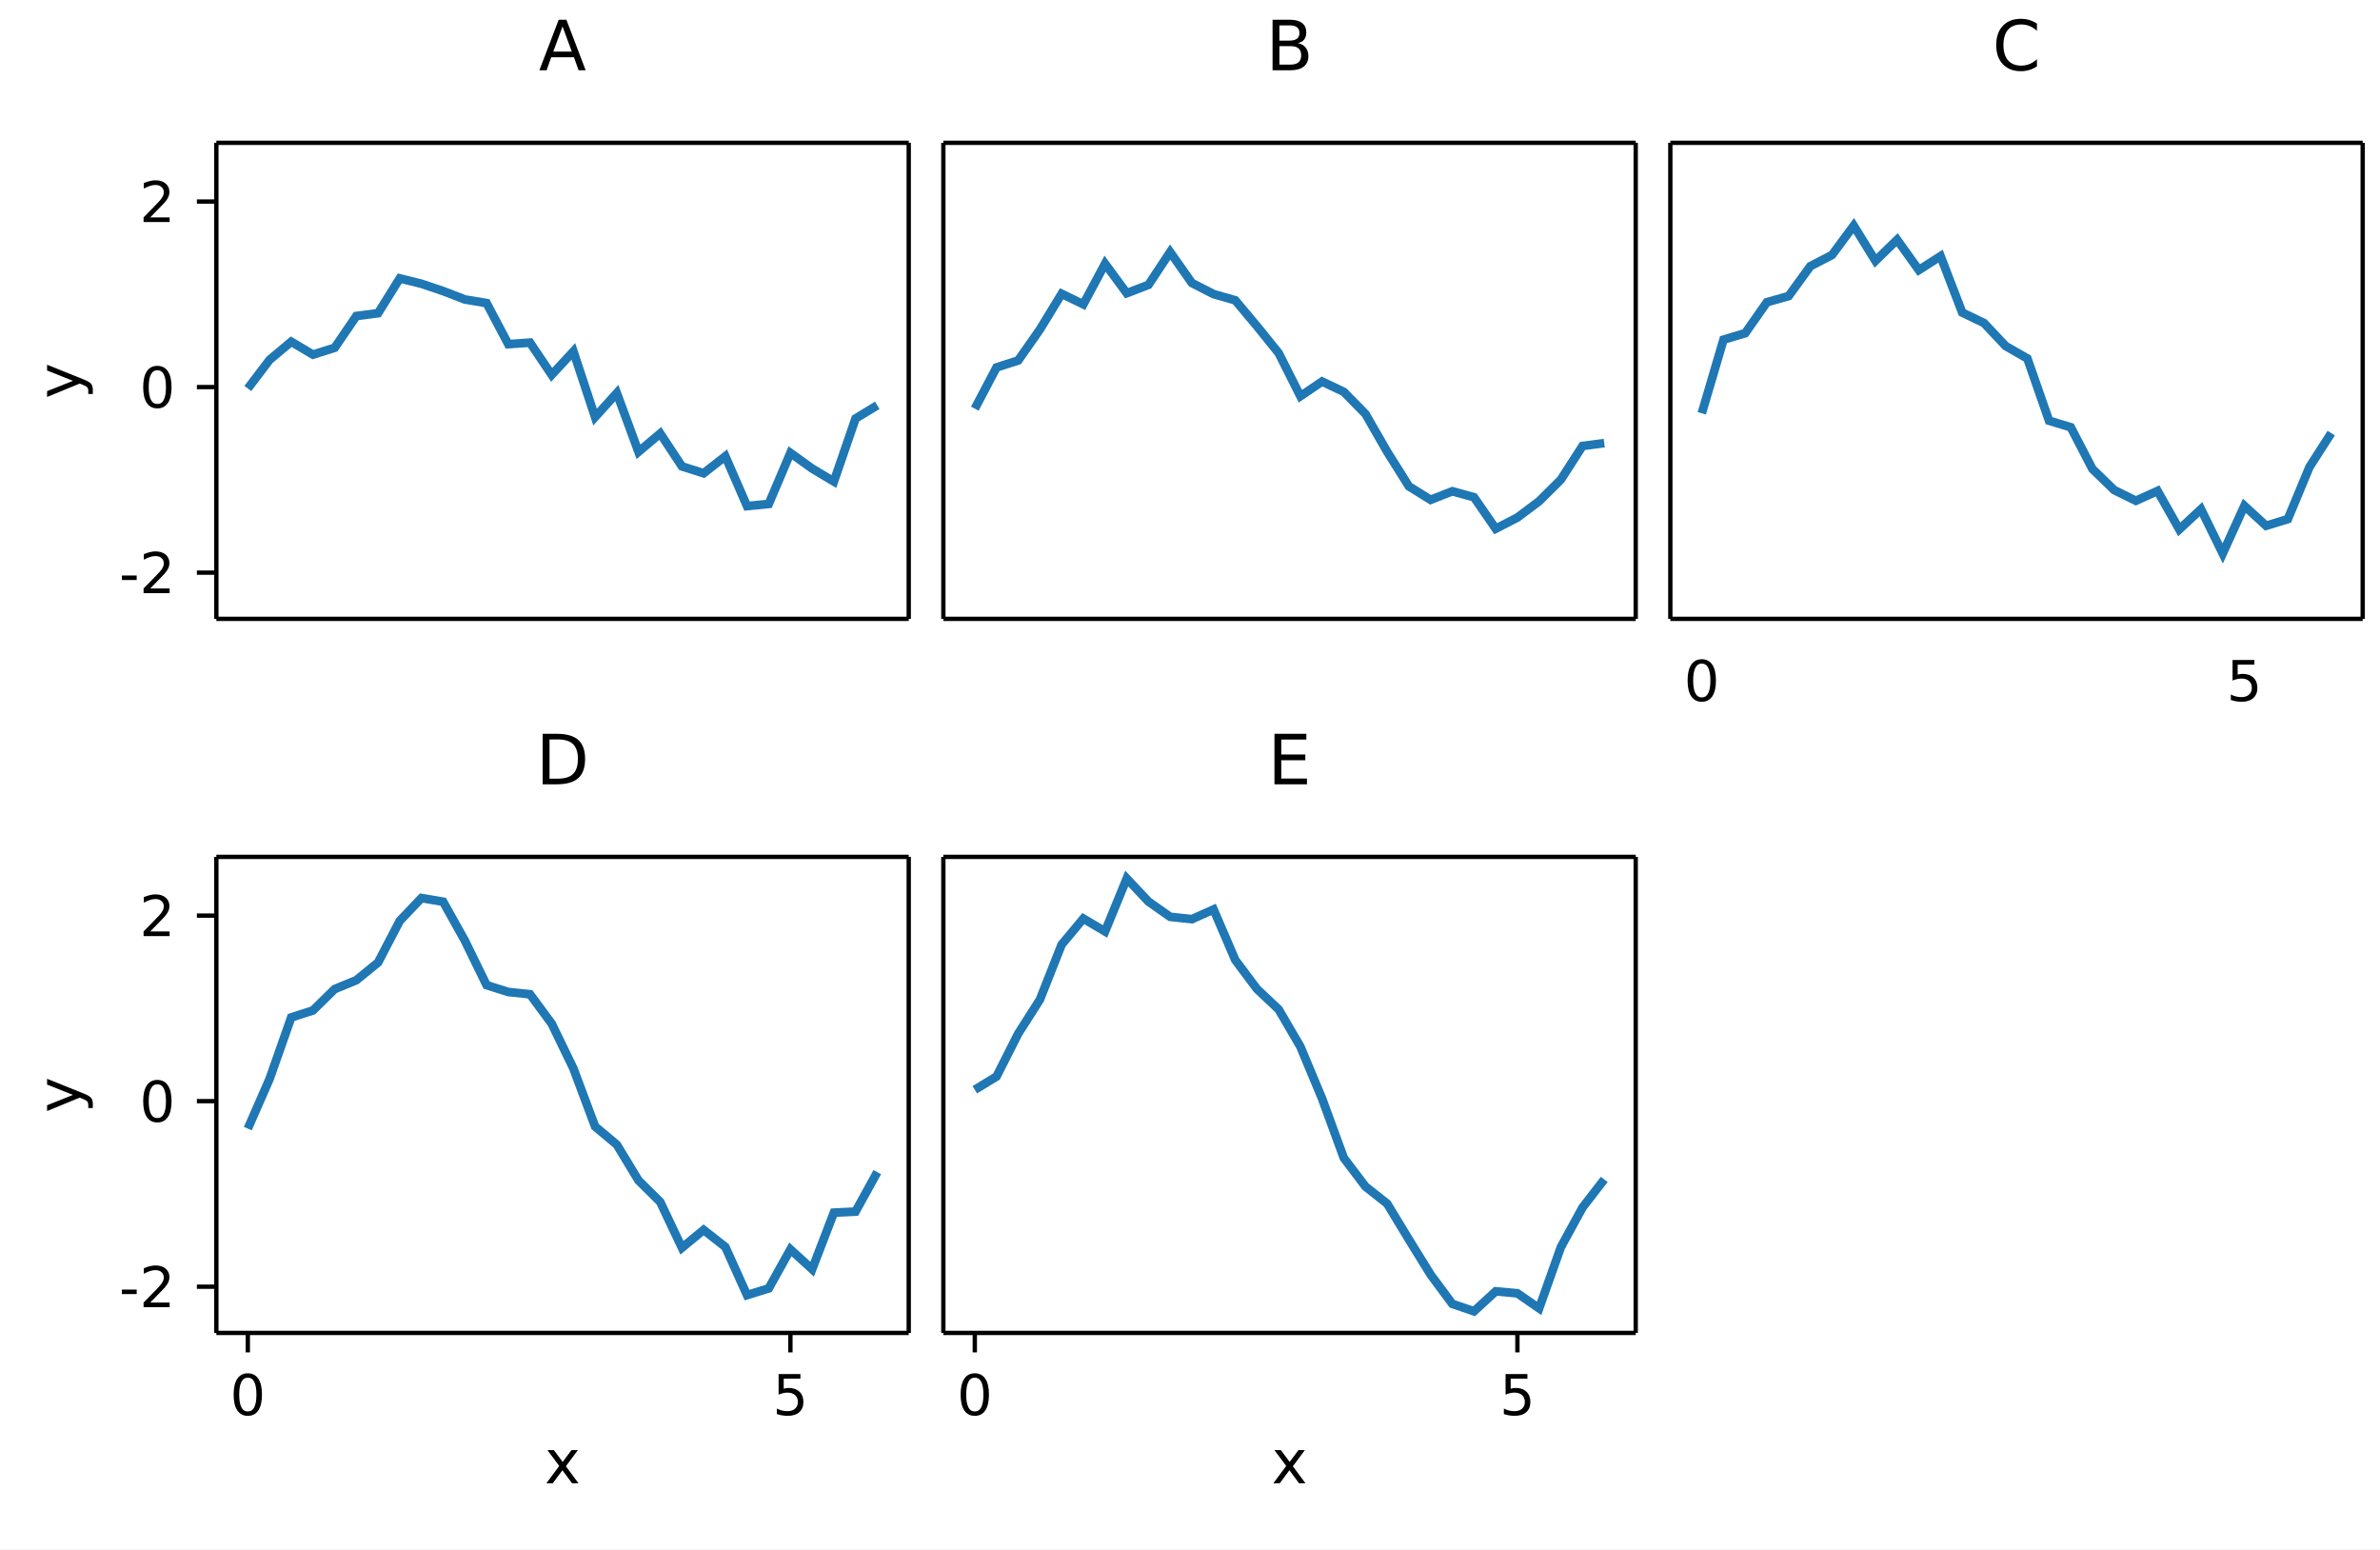
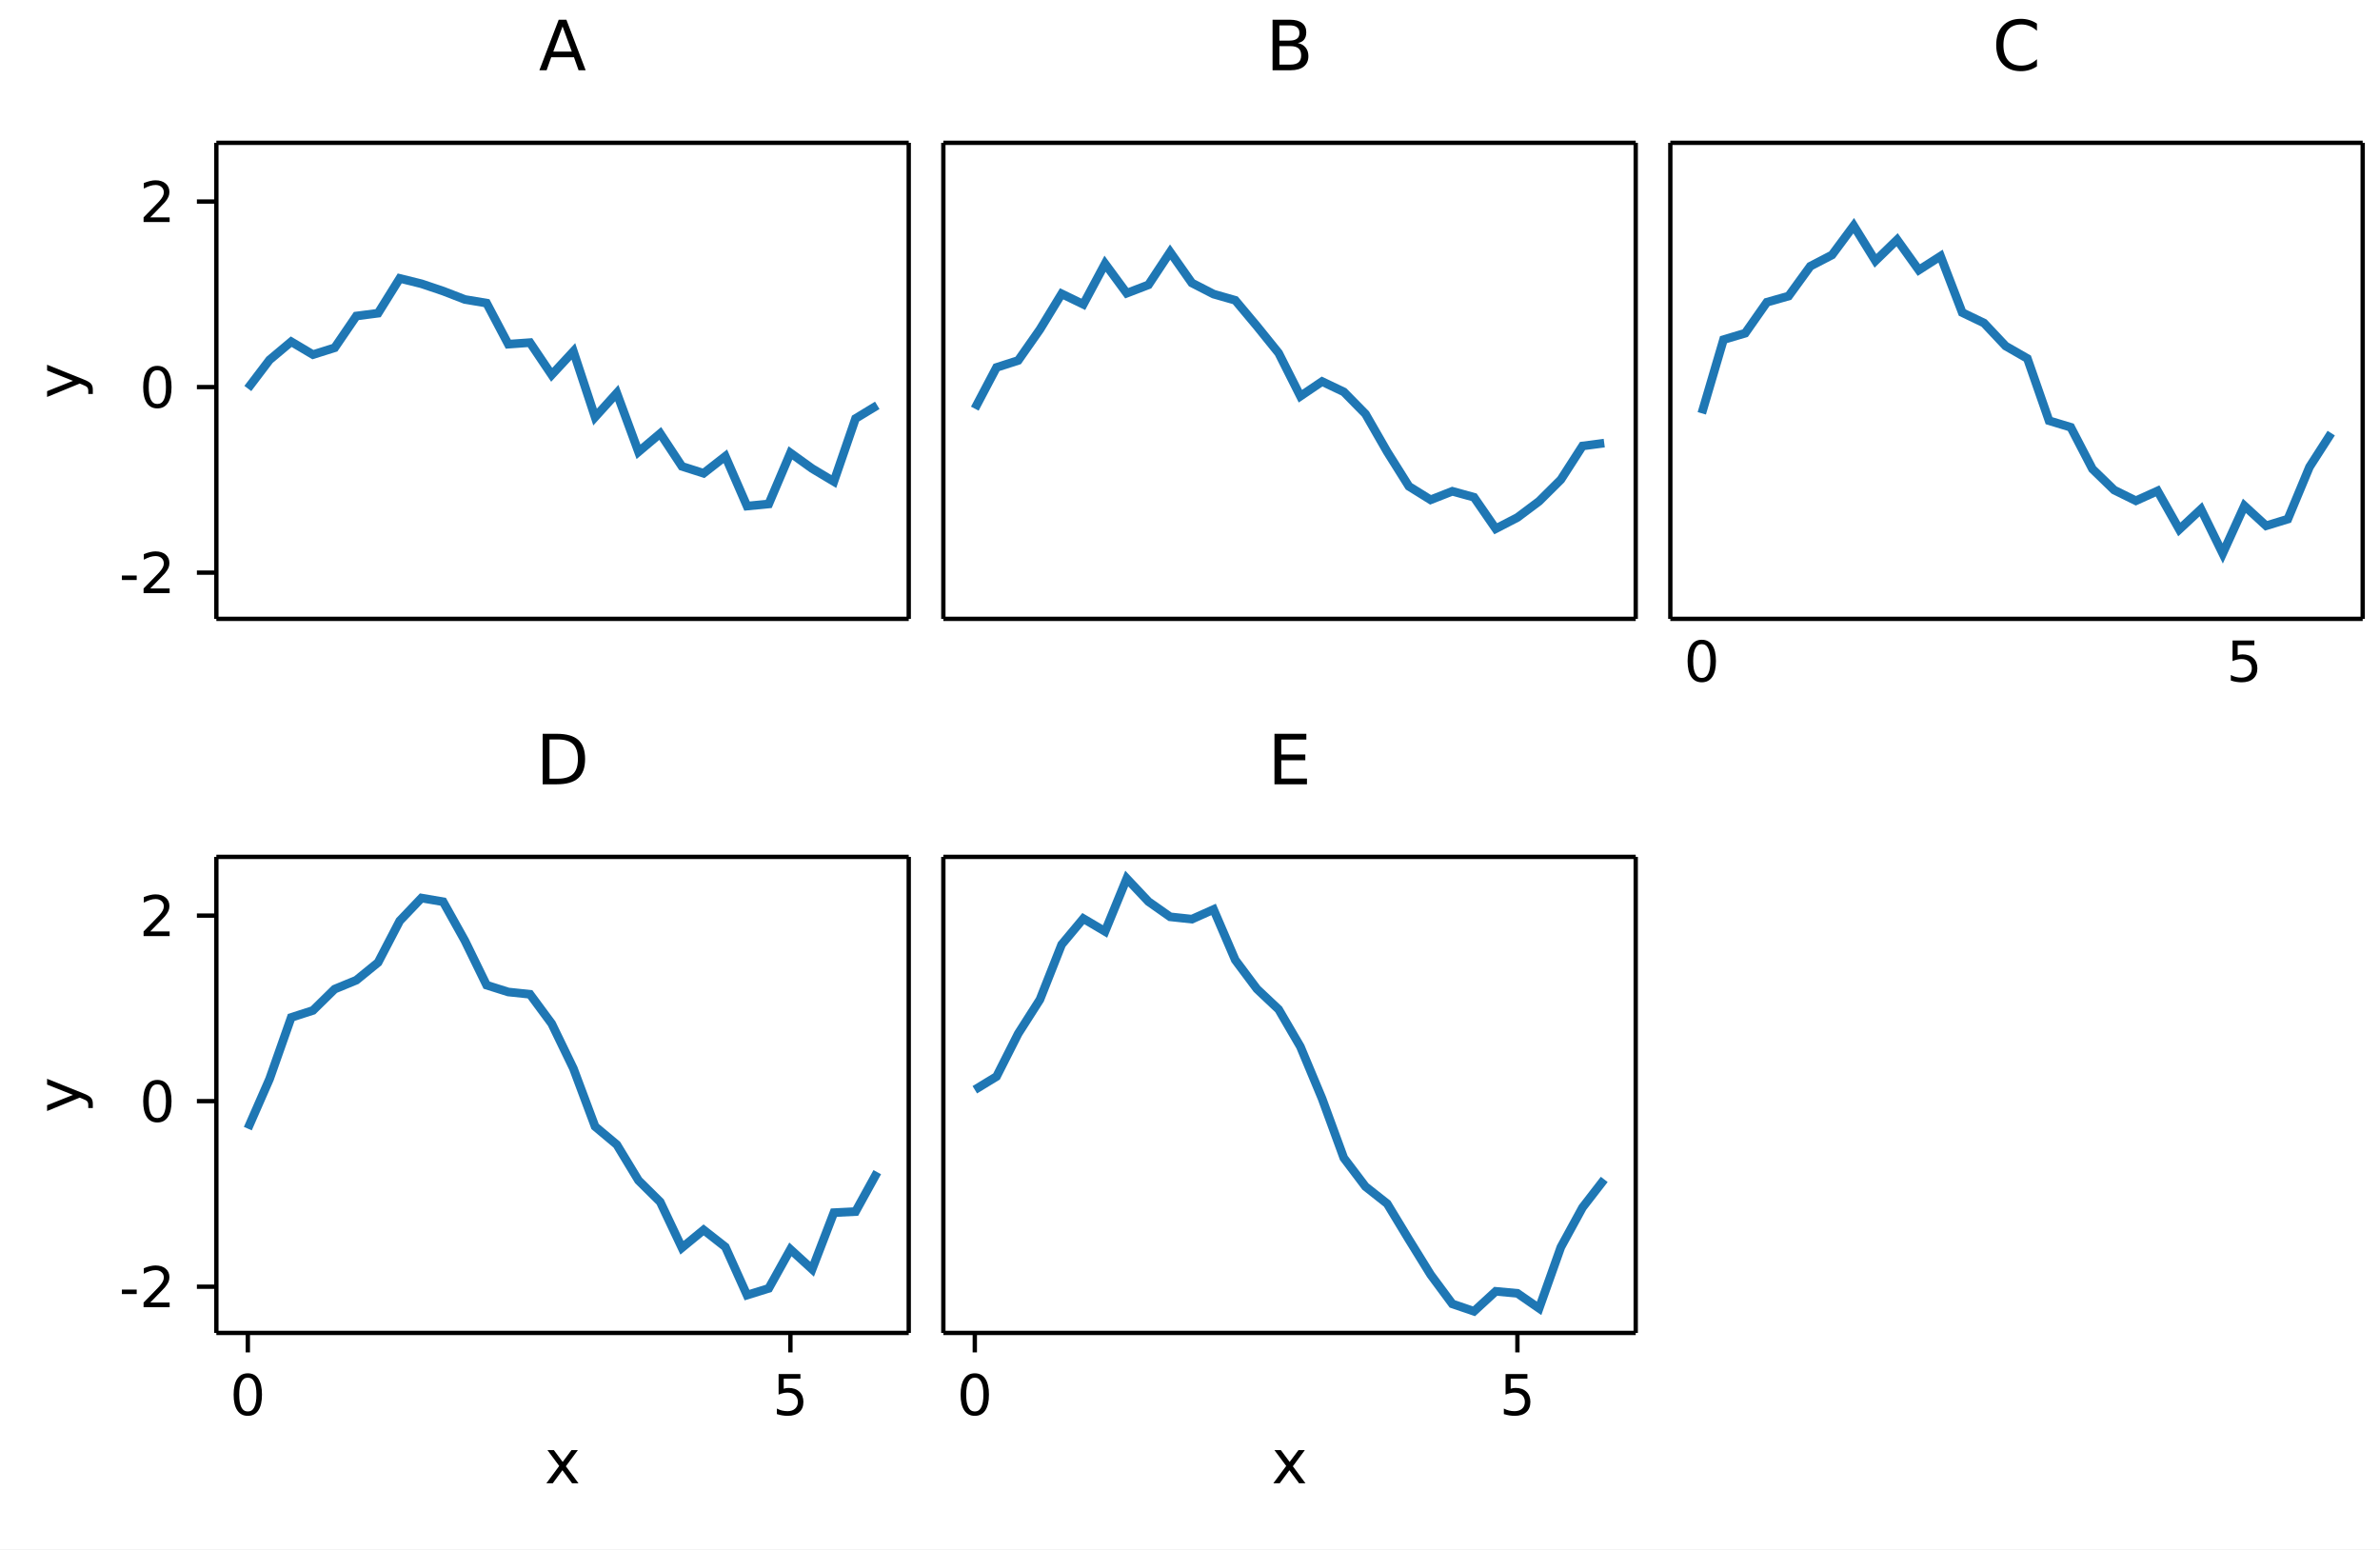
<svg xmlns="http://www.w3.org/2000/svg" width="550" height="358" viewBox="0 0 550 358" font-family="DejaVu Sans, Bitstream Vera Sans, Verdana, Arial, sans-serif" font-size="11" data-plotlet-version="0.6.0" data-plotlet-schema="2" data-plotlet-kind="layout">
  <rect width="550" height="358" fill="#fff" />
  <g transform="translate(4,4)">
    <g transform="translate(46.00,29.00)" data-plotlet-kind="panel" data-plotlet-title="A" data-plotlet-xlabel="x" data-plotlet-ylabel="y" data-plotlet-xscale="linear" data-plotlet-yscale="linear" data-plotlet-xlim="-0.29,6.09" data-plotlet-ylim="-2.498282632,2.633096108" data-plotlet-panel-bbox="4,4,206,157" data-plotlet-data-area="46,29,160,110">
      <svg x="0" y="0" width="160" height="110" overflow="hidden">
        <g class="plotlet-artist" data-plotlet-type="line" data-plotlet-index="0" data-plotlet-color="#1f77b4" data-plotlet-n="30" data-plotlet-x-min="0" data-plotlet-x-max="5.8" data-plotlet-y-min="-1.282528423" data-plotlet-y-max="1.171658561">
          <path d="M7.27,56.77L12.29,50.16L17.30,45.96L22.32,48.94L27.34,47.36L32.35,40.02L37.37,39.37L42.38,31.33L47.40,32.57L52.41,34.26L57.43,36.20L62.45,37.04L67.46,46.53L72.48,46.17L77.49,53.61L82.51,48.20L87.52,63.37L92.54,57.82L97.55,71.40L102.57,67.16L107.59,74.76L112.60,76.36L117.62,72.44L122.63,83.94L127.65,83.45L132.66,71.66L137.68,75.27L142.70,78.27L147.71,63.71L152.73,60.66" fill="none" stroke="#1f77b4" stroke-width="2.00" />
        </g>
      </svg>
      <line x1="0.00" x2="160.00" y1="0.00" y2="0.00" stroke="#000000" stroke-width="1.00" />
      <line x1="0.00" x2="160.00" y1="110.00" y2="110.00" stroke="#000000" stroke-width="1.00" />
      <line x1="0.00" x2="0.00" y1="0.00" y2="110.00" stroke="#000000" stroke-width="1.00" />
      <line x1="160.00" x2="160.00" y1="0.00" y2="110.00" stroke="#000000" stroke-width="1.00" />
      <line x1="0.00" x2="-4.50" y1="99.32" y2="99.32" stroke="#000000" stroke-width="1.00" />
      <path d="M-21.83 99.98H-18.41V101.02H-21.83ZM-15.28 102.98H-10.80V104.06H-16.82V102.98Q-16.09 102.22 -14.83 100.95Q-13.57 99.68 -13.25 99.31Q-12.63 98.62 -12.39 98.14Q-12.14 97.66 -12.14 97.20Q-12.14 96.44 -12.67 95.96Q-13.20 95.49 -14.05 95.49Q-14.65 95.49 -15.32 95.70Q-15.99 95.91 -16.76 96.33V95.04Q-15.98 94.73 -15.31 94.57Q-14.64 94.41 -14.08 94.41Q-12.60 94.41 -11.73 95.14Q-10.85 95.88 -10.85 97.11Q-10.85 97.70 -11.07 98.22Q-11.29 98.74 -11.87 99.45Q-12.03 99.64 -12.88 100.52Q-13.73 101.40 -15.28 102.98Z" fill="#000" />
      <line x1="0.00" x2="-4.50" y1="56.44" y2="56.44" stroke="#000000" stroke-width="1.00" />
      <path d="M-13.64 52.55Q-14.63 52.55 -15.13 53.53Q-15.63 54.50 -15.63 56.45Q-15.63 58.40 -15.13 59.38Q-14.63 60.35 -13.64 60.35Q-12.64 60.35 -12.14 59.38Q-11.65 58.40 -11.65 56.45Q-11.65 54.50 -12.14 53.53Q-12.64 52.55 -13.64 52.55ZM-13.64 51.54Q-12.05 51.54 -11.20 52.80Q-10.36 54.06 -10.36 56.45Q-10.36 58.85 -11.20 60.11Q-12.05 61.37 -13.64 61.37Q-15.23 61.37 -16.07 60.11Q-16.91 58.85 -16.91 56.45Q-16.91 54.06 -16.07 52.80Q-15.23 51.54 -13.64 51.54Z" fill="#000" />
      <line x1="0.00" x2="-4.50" y1="13.57" y2="13.57" stroke="#000000" stroke-width="1.00" />
      <path d="M-15.28 17.23H-10.80V18.31H-16.82V17.23Q-16.09 16.48 -14.83 15.20Q-13.57 13.93 -13.25 13.56Q-12.63 12.87 -12.39 12.39Q-12.14 11.91 -12.14 11.45Q-12.14 10.69 -12.67 10.22Q-13.20 9.74 -14.05 9.74Q-14.65 9.74 -15.32 9.95Q-15.99 10.16 -16.76 10.58V9.29Q-15.98 8.98 -15.31 8.82Q-14.64 8.66 -14.08 8.66Q-12.60 8.66 -11.73 9.40Q-10.85 10.13 -10.85 11.37Q-10.85 11.95 -11.07 12.47Q-11.29 13.00 -11.87 13.71Q-12.03 13.89 -12.88 14.77Q-13.73 15.65 -15.28 17.23Z" fill="#000" />
      <g transform="rotate(-90.00 -31.46 55.00)">
        <path d="M-31.10 55.71Q-31.63 57.08 -32.14 57.50Q-32.64 57.91 -33.49 57.91H-34.50V56.86H-33.76Q-33.24 56.86 -32.95 56.61Q-32.67 56.37 -32.32 55.45L-32.09 54.88L-35.19 47.34H-33.85L-31.46 53.33L-29.07 47.34H-27.74Z" fill="#000" />
      </g>
      <path d="M80.00 -26.88 77.86 -21.08H82.14ZM79.11 -28.44H80.89L85.34 -16.77H83.70L82.64 -19.77H77.38L76.32 -16.77H74.65Z" fill="#000" />
    </g>
    <g transform="translate(214.00,29.00)" data-plotlet-kind="panel" data-plotlet-title="B" data-plotlet-xlabel="x" data-plotlet-ylabel="y" data-plotlet-xscale="linear" data-plotlet-yscale="linear" data-plotlet-xlim="-0.29,6.09" data-plotlet-ylim="-2.498282632,2.633096108" data-plotlet-panel-bbox="218,4,160,157" data-plotlet-data-area="0,29,160,110">
      <svg x="0" y="0" width="160" height="110" overflow="hidden">
        <g class="plotlet-artist" data-plotlet-type="line" data-plotlet-index="0" data-plotlet-color="#1f77b4" data-plotlet-n="30" data-plotlet-x-min="0" data-plotlet-x-max="5.8" data-plotlet-y-min="-1.526714551" data-plotlet-y-max="1.455420509">
          <path d="M7.27,61.43L12.29,51.90L17.30,50.29L22.32,43.12L27.34,34.89L32.35,37.32L37.37,27.94L42.38,34.75L47.40,32.82L52.41,25.25L57.43,32.38L62.45,34.96L67.46,36.39L72.48,42.38L77.49,48.59L82.51,58.55L87.52,55.16L92.54,57.55L97.55,62.65L102.57,71.39L107.59,79.38L112.60,82.49L117.62,80.52L122.63,81.90L127.65,89.17L132.66,86.58L137.68,82.82L142.70,77.83L147.71,70.05L152.73,69.39" fill="none" stroke="#1f77b4" stroke-width="2.00" />
        </g>
      </svg>
      <line x1="0.00" x2="160.00" y1="0.00" y2="0.00" stroke="#000000" stroke-width="1.00" />
      <line x1="0.00" x2="160.00" y1="110.00" y2="110.00" stroke="#000000" stroke-width="1.00" />
      <line x1="0.00" x2="0.00" y1="0.00" y2="110.00" stroke="#000000" stroke-width="1.00" />
      <line x1="160.00" x2="160.00" y1="0.00" y2="110.00" stroke="#000000" stroke-width="1.00" />
      <path d="M77.66 -22.34V-18.07H80.19Q81.46 -18.07 82.08 -18.60Q82.69 -19.12 82.69 -20.21Q82.69 -21.30 82.08 -21.82Q81.46 -22.34 80.19 -22.34ZM77.66 -27.14V-23.62H80.00Q81.15 -23.62 81.72 -24.06Q82.29 -24.49 82.29 -25.38Q82.29 -26.27 81.72 -26.70Q81.15 -27.14 80.00 -27.14ZM76.08 -28.44H80.11Q81.92 -28.44 82.89 -27.69Q83.87 -26.94 83.87 -25.55Q83.87 -24.48 83.37 -23.85Q82.87 -23.22 81.90 -23.06Q83.07 -22.81 83.71 -22.02Q84.36 -21.23 84.36 -20.04Q84.36 -18.48 83.29 -17.62Q82.23 -16.77 80.27 -16.77H76.08Z" fill="#000" />
    </g>
    <g transform="translate(382.00,29.00)" data-plotlet-kind="panel" data-plotlet-title="C" data-plotlet-xlabel="x" data-plotlet-ylabel="y" data-plotlet-xscale="linear" data-plotlet-yscale="linear" data-plotlet-xlim="-0.29,6.09" data-plotlet-ylim="-2.498282632,2.633096108" data-plotlet-panel-bbox="386,4,160,157" data-plotlet-data-area="0,29,160,110">
      <svg x="0" y="0" width="160" height="110" overflow="hidden">
        <g class="plotlet-artist" data-plotlet-type="line" data-plotlet-index="0" data-plotlet-color="#1f77b4" data-plotlet-n="30" data-plotlet-x-min="0" data-plotlet-x-max="5.8" data-plotlet-y-min="-1.793325573" data-plotlet-y-max="1.739870714">
          <path d="M7.27,62.51L12.29,45.48L17.30,43.99L22.32,36.83L27.34,35.41L32.35,28.52L37.37,25.91L42.38,19.15L47.40,27.27L52.41,22.40L57.43,29.40L62.45,26.19L67.46,39.23L72.48,41.64L77.49,46.96L82.51,49.84L87.52,64.21L92.54,65.73L97.55,75.37L102.57,80.24L107.59,82.71L112.60,80.44L117.62,89.33L122.63,84.66L127.65,94.89L132.66,83.88L137.68,88.49L142.70,86.95L147.71,74.90L152.73,67.08" fill="none" stroke="#1f77b4" stroke-width="2.00" />
        </g>
      </svg>
      <line x1="0.00" x2="160.00" y1="0.00" y2="0.00" stroke="#000000" stroke-width="1.00" />
      <line x1="0.00" x2="160.00" y1="110.00" y2="110.00" stroke="#000000" stroke-width="1.00" />
      <line x1="0.00" x2="0.00" y1="0.00" y2="110.00" stroke="#000000" stroke-width="1.00" />
      <line x1="160.00" x2="160.00" y1="0.00" y2="110.00" stroke="#000000" stroke-width="1.00" />
-       <path d="M7.27 120.34Q6.28 120.34 5.78 121.32Q5.28 122.29 5.28 124.25Q5.28 126.20 5.78 127.17Q6.28 128.15 7.27 128.15Q8.27 128.15 8.76 127.17Q9.26 126.20 9.26 124.25Q9.26 122.29 8.76 121.32Q8.27 120.34 7.27 120.34ZM7.27 119.33Q8.86 119.33 9.70 120.59Q10.54 121.85 10.54 124.25Q10.54 126.64 9.70 127.90Q8.86 129.16 7.27 129.16Q5.68 129.16 4.84 127.90Q3.99 126.64 3.99 124.25Q3.99 121.85 4.84 120.59Q5.68 119.33 7.27 119.33Z" fill="#000" />
-       <path d="M129.93 119.50H134.97V120.58H131.11V122.90Q131.39 122.81 131.66 122.76Q131.94 122.71 132.22 122.71Q133.81 122.71 134.74 123.58Q135.66 124.45 135.66 125.94Q135.66 127.47 134.71 128.31Q133.76 129.16 132.03 129.16Q131.43 129.16 130.81 129.06Q130.19 128.96 129.53 128.75V127.47Q130.10 127.78 130.71 127.93Q131.32 128.08 132.00 128.08Q133.10 128.08 133.74 127.50Q134.38 126.93 134.38 125.94Q134.38 124.95 133.74 124.37Q133.10 123.79 132.00 123.79Q131.49 123.79 130.98 123.91Q130.47 124.02 129.93 124.26Z" fill="#000" />
+       <path d="M7.27 115.84Q6.28 115.84 5.78 116.82Q5.28 117.79 5.28 119.75Q5.28 121.70 5.78 122.67Q6.28 123.65 7.27 123.65Q8.27 123.65 8.76 122.67Q9.26 121.70 9.26 119.75Q9.26 117.79 8.76 116.82Q8.27 115.84 7.27 115.84ZM7.27 114.83Q8.86 114.83 9.70 116.09Q10.54 117.35 10.54 119.75Q10.54 122.14 9.70 123.40Q8.86 124.66 7.27 124.66Q5.68 124.66 4.84 123.40Q3.99 122.14 3.99 119.75Q3.99 117.35 4.84 116.09Q5.68 114.83 7.27 114.83Z" fill="#000" />
+       <path d="M129.93 115.00H134.97V116.08H131.11V118.40Q131.39 118.31 131.66 118.26Q131.94 118.21 132.22 118.21Q133.81 118.21 134.74 119.08Q135.66 119.95 135.66 121.44Q135.66 122.97 134.71 123.81Q133.76 124.66 132.03 124.66Q131.43 124.66 130.81 124.56Q130.19 124.46 129.53 124.25V122.97Q130.10 123.28 130.71 123.43Q131.32 123.58 132.00 123.58Q133.10 123.58 133.74 123.00Q134.38 122.43 134.38 121.44Q134.38 120.45 133.74 119.87Q133.10 119.29 132.00 119.29Q131.49 119.29 130.98 119.41Q130.47 119.52 129.93 119.76Z" fill="#000" />
      <path d="M84.72 -27.54V-25.88Q83.92 -26.62 83.02 -26.98Q82.12 -27.35 81.10 -27.35Q79.10 -27.35 78.04 -26.13Q76.98 -24.91 76.98 -22.59Q76.98 -20.29 78.04 -19.07Q79.10 -17.84 81.10 -17.84Q82.12 -17.84 83.02 -18.21Q83.92 -18.58 84.72 -19.32V-17.67Q83.89 -17.11 82.96 -16.83Q82.04 -16.55 81.01 -16.55Q78.36 -16.55 76.84 -18.17Q75.31 -19.79 75.31 -22.59Q75.31 -25.41 76.84 -27.03Q78.36 -28.65 81.01 -28.65Q82.05 -28.65 82.98 -28.37Q83.91 -28.09 84.72 -27.54Z" fill="#000" />
    </g>
    <g transform="translate(46.00,194.00)" data-plotlet-kind="panel" data-plotlet-title="D" data-plotlet-xlabel="x" data-plotlet-ylabel="y" data-plotlet-xscale="linear" data-plotlet-yscale="linear" data-plotlet-xlim="-0.29,6.09" data-plotlet-ylim="-2.498282632,2.633096108" data-plotlet-panel-bbox="4,169,206,185" data-plotlet-data-area="46,29,160,110">
      <svg x="0" y="0" width="160" height="110" overflow="hidden">
        <g class="plotlet-artist" data-plotlet-type="line" data-plotlet-index="0" data-plotlet-color="#1f77b4" data-plotlet-n="30" data-plotlet-x-min="0" data-plotlet-x-max="5.8" data-plotlet-y-min="-2.09072432" data-plotlet-y-max="2.189478887">
          <path d="M7.27,62.79L12.29,51.33L17.30,37.10L22.32,35.48L27.34,30.55L32.35,28.49L37.37,24.40L42.38,14.78L47.40,9.51L52.41,10.37L57.43,19.36L62.45,29.64L67.46,31.22L72.48,31.75L77.49,38.53L82.51,48.90L87.52,62.30L92.54,66.50L97.55,74.76L102.57,79.73L107.59,90.32L112.60,86.20L117.62,90.13L122.63,101.26L127.65,99.70L132.66,90.70L137.68,95.28L142.70,82.21L147.71,81.96L152.73,72.85" fill="none" stroke="#1f77b4" stroke-width="2.00" />
        </g>
      </svg>
      <line x1="0.00" x2="160.00" y1="0.00" y2="0.00" stroke="#000000" stroke-width="1.00" />
      <line x1="0.00" x2="160.00" y1="110.00" y2="110.00" stroke="#000000" stroke-width="1.00" />
      <line x1="0.00" x2="0.00" y1="0.00" y2="110.00" stroke="#000000" stroke-width="1.00" />
      <line x1="160.00" x2="160.00" y1="0.00" y2="110.00" stroke="#000000" stroke-width="1.00" />
      <line x1="7.27" x2="7.27" y1="110.00" y2="114.50" stroke="#000000" stroke-width="1.00" />
      <path d="M7.27 120.34Q6.28 120.34 5.78 121.32Q5.28 122.29 5.28 124.25Q5.28 126.20 5.78 127.17Q6.28 128.15 7.27 128.15Q8.27 128.15 8.76 127.17Q9.26 126.20 9.26 124.25Q9.26 122.29 8.76 121.32Q8.27 120.34 7.27 120.34ZM7.27 119.33Q8.86 119.33 9.70 120.59Q10.54 121.85 10.54 124.25Q10.54 126.64 9.70 127.90Q8.86 129.16 7.27 129.16Q5.68 129.16 4.84 127.90Q3.99 126.64 3.99 124.25Q3.99 121.85 4.84 120.59Q5.68 119.33 7.27 119.33Z" fill="#000" />
      <line x1="132.66" x2="132.66" y1="110.00" y2="114.50" stroke="#000000" stroke-width="1.00" />
      <path d="M129.93 119.50H134.97V120.58H131.11V122.90Q131.39 122.81 131.66 122.76Q131.94 122.71 132.22 122.71Q133.81 122.71 134.74 123.58Q135.66 124.45 135.66 125.94Q135.66 127.47 134.71 128.31Q133.76 129.16 132.03 129.16Q131.43 129.16 130.81 129.06Q130.19 128.96 129.53 128.75V127.47Q130.10 127.78 130.71 127.93Q131.32 128.08 132.00 128.08Q133.10 128.08 133.74 127.50Q134.38 126.93 134.38 125.94Q134.38 124.95 133.74 124.37Q133.10 123.79 132.00 123.79Q131.49 123.79 130.98 123.91Q130.47 124.02 129.93 124.26Z" fill="#000" />
      <line x1="0.00" x2="-4.50" y1="99.32" y2="99.32" stroke="#000000" stroke-width="1.00" />
      <path d="M-21.83 99.98H-18.41V101.02H-21.83ZM-15.28 102.98H-10.80V104.06H-16.82V102.98Q-16.09 102.22 -14.83 100.95Q-13.57 99.68 -13.25 99.31Q-12.63 98.62 -12.39 98.14Q-12.14 97.66 -12.14 97.20Q-12.14 96.44 -12.67 95.96Q-13.20 95.49 -14.05 95.49Q-14.65 95.49 -15.32 95.70Q-15.99 95.91 -16.76 96.33V95.04Q-15.98 94.73 -15.31 94.57Q-14.64 94.41 -14.08 94.41Q-12.60 94.41 -11.73 95.14Q-10.85 95.88 -10.85 97.11Q-10.85 97.70 -11.07 98.22Q-11.29 98.74 -11.87 99.45Q-12.03 99.64 -12.88 100.52Q-13.73 101.40 -15.28 102.98Z" fill="#000" />
      <line x1="0.00" x2="-4.50" y1="56.44" y2="56.44" stroke="#000000" stroke-width="1.00" />
      <path d="M-13.64 52.55Q-14.63 52.55 -15.13 53.53Q-15.63 54.50 -15.63 56.45Q-15.63 58.40 -15.13 59.38Q-14.63 60.35 -13.64 60.35Q-12.64 60.35 -12.14 59.38Q-11.65 58.40 -11.65 56.45Q-11.65 54.50 -12.14 53.53Q-12.64 52.55 -13.64 52.55ZM-13.64 51.54Q-12.05 51.54 -11.20 52.80Q-10.36 54.06 -10.36 56.45Q-10.36 58.85 -11.20 60.11Q-12.05 61.37 -13.64 61.37Q-15.23 61.37 -16.07 60.11Q-16.91 58.85 -16.91 56.45Q-16.91 54.06 -16.07 52.80Q-15.23 51.54 -13.64 51.54Z" fill="#000" />
      <line x1="0.00" x2="-4.50" y1="13.57" y2="13.57" stroke="#000000" stroke-width="1.00" />
      <path d="M-15.28 17.23H-10.80V18.31H-16.82V17.23Q-16.09 16.48 -14.83 15.20Q-13.57 13.93 -13.25 13.56Q-12.63 12.87 -12.39 12.39Q-12.14 11.91 -12.14 11.45Q-12.14 10.69 -12.67 10.22Q-13.20 9.74 -14.05 9.74Q-14.65 9.74 -15.32 9.95Q-15.99 10.16 -16.76 10.58V9.29Q-15.98 8.98 -15.31 8.82Q-14.64 8.66 -14.08 8.66Q-12.60 8.66 -11.73 9.40Q-10.85 10.13 -10.85 11.37Q-10.85 11.95 -11.07 12.47Q-11.29 13.00 -11.87 13.71Q-12.03 13.89 -12.88 14.77Q-13.73 15.65 -15.28 17.23Z" fill="#000" />
      <path d="M83.54 137.08 80.77 140.81 83.68 144.74H82.20L79.97 141.73L77.74 144.74H76.26L79.23 140.74L76.51 137.08H78.00L80.03 139.81L82.06 137.08Z" fill="#000" />
      <g transform="rotate(-90.00 -31.46 55.00)">
        <path d="M-31.10 55.71Q-31.63 57.08 -32.14 57.50Q-32.64 57.91 -33.49 57.91H-34.50V56.86H-33.76Q-33.24 56.86 -32.95 56.61Q-32.67 56.37 -32.32 55.45L-32.09 54.88L-35.19 47.34H-33.85L-31.46 53.33L-29.07 47.34H-27.74Z" fill="#000" />
      </g>
      <path d="M76.99 -27.14V-18.07H78.89Q81.31 -18.07 82.43 -19.16Q83.55 -20.26 83.55 -22.62Q83.55 -24.96 82.43 -26.05Q81.31 -27.14 78.89 -27.14ZM75.41 -28.44H78.65Q82.04 -28.44 83.63 -27.03Q85.21 -25.62 85.21 -22.62Q85.21 -19.60 83.62 -18.19Q82.03 -16.77 78.65 -16.77H75.41Z" fill="#000" />
    </g>
    <g transform="translate(214.00,194.00)" data-plotlet-kind="panel" data-plotlet-title="E" data-plotlet-xlabel="x" data-plotlet-ylabel="y" data-plotlet-xscale="linear" data-plotlet-yscale="linear" data-plotlet-xlim="-0.29,6.09" data-plotlet-ylim="-2.498282632,2.633096108" data-plotlet-panel-bbox="218,169,160,185" data-plotlet-data-area="0,29,160,110">
      <svg x="0" y="0" width="160" height="110" overflow="hidden">
        <g class="plotlet-artist" data-plotlet-type="line" data-plotlet-index="0" data-plotlet-color="#1f77b4" data-plotlet-n="30" data-plotlet-x-min="0" data-plotlet-x-max="5.8" data-plotlet-y-min="-2.265038144" data-plotlet-y-max="2.39985162">
          <path d="M7.27,53.81L12.29,50.75L17.30,40.84L22.32,32.97L27.34,20.26L32.35,14.26L37.37,17.23L42.38,5.00L47.40,10.33L52.41,13.85L57.43,14.39L62.45,12.15L67.46,23.82L72.48,30.53L77.49,35.25L82.51,43.85L87.52,55.85L92.54,69.56L97.55,76.18L102.57,80.14L107.59,88.42L112.60,96.52L117.62,103.29L122.63,105.00L127.65,100.39L132.66,100.85L137.68,104.32L142.70,90.19L147.71,81.02L152.73,74.53" fill="none" stroke="#1f77b4" stroke-width="2.00" />
        </g>
      </svg>
      <line x1="0.00" x2="160.00" y1="0.00" y2="0.00" stroke="#000000" stroke-width="1.00" />
      <line x1="0.00" x2="160.00" y1="110.00" y2="110.00" stroke="#000000" stroke-width="1.00" />
      <line x1="0.00" x2="0.00" y1="0.00" y2="110.00" stroke="#000000" stroke-width="1.00" />
      <line x1="160.00" x2="160.00" y1="0.00" y2="110.00" stroke="#000000" stroke-width="1.00" />
      <line x1="7.27" x2="7.27" y1="110.00" y2="114.50" stroke="#000000" stroke-width="1.00" />
      <path d="M7.27 120.34Q6.28 120.34 5.78 121.32Q5.28 122.29 5.28 124.25Q5.28 126.20 5.78 127.17Q6.28 128.15 7.27 128.15Q8.27 128.15 8.76 127.17Q9.26 126.20 9.26 124.25Q9.26 122.29 8.76 121.32Q8.27 120.34 7.27 120.34ZM7.27 119.33Q8.86 119.33 9.70 120.59Q10.54 121.85 10.54 124.25Q10.54 126.64 9.70 127.90Q8.86 129.16 7.27 129.16Q5.68 129.16 4.84 127.90Q3.99 126.64 3.99 124.25Q3.99 121.85 4.84 120.59Q5.68 119.33 7.27 119.33Z" fill="#000" />
      <line x1="132.66" x2="132.66" y1="110.00" y2="114.50" stroke="#000000" stroke-width="1.00" />
      <path d="M129.93 119.50H134.97V120.58H131.11V122.90Q131.39 122.81 131.66 122.76Q131.94 122.71 132.22 122.71Q133.81 122.71 134.74 123.58Q135.66 124.45 135.66 125.94Q135.66 127.47 134.71 128.31Q133.76 129.16 132.03 129.16Q131.43 129.16 130.81 129.06Q130.19 128.96 129.53 128.75V127.47Q130.10 127.78 130.71 127.93Q131.32 128.08 132.00 128.08Q133.10 128.08 133.74 127.50Q134.38 126.93 134.38 125.94Q134.38 124.95 133.74 124.37Q133.10 123.79 132.00 123.79Q131.49 123.79 130.98 123.91Q130.47 124.02 129.93 124.26Z" fill="#000" />
      <path d="M83.54 137.08 80.77 140.81 83.68 144.74H82.20L79.97 141.73L77.74 144.74H76.26L79.23 140.74L76.51 137.08H78.00L80.03 139.81L82.06 137.08Z" fill="#000" />
      <path d="M76.52 -28.44H83.89V-27.11H78.09V-23.66H83.65V-22.33H78.09V-18.10H84.03V-16.77H76.52Z" fill="#000" />
    </g>
  </g>
</svg>
